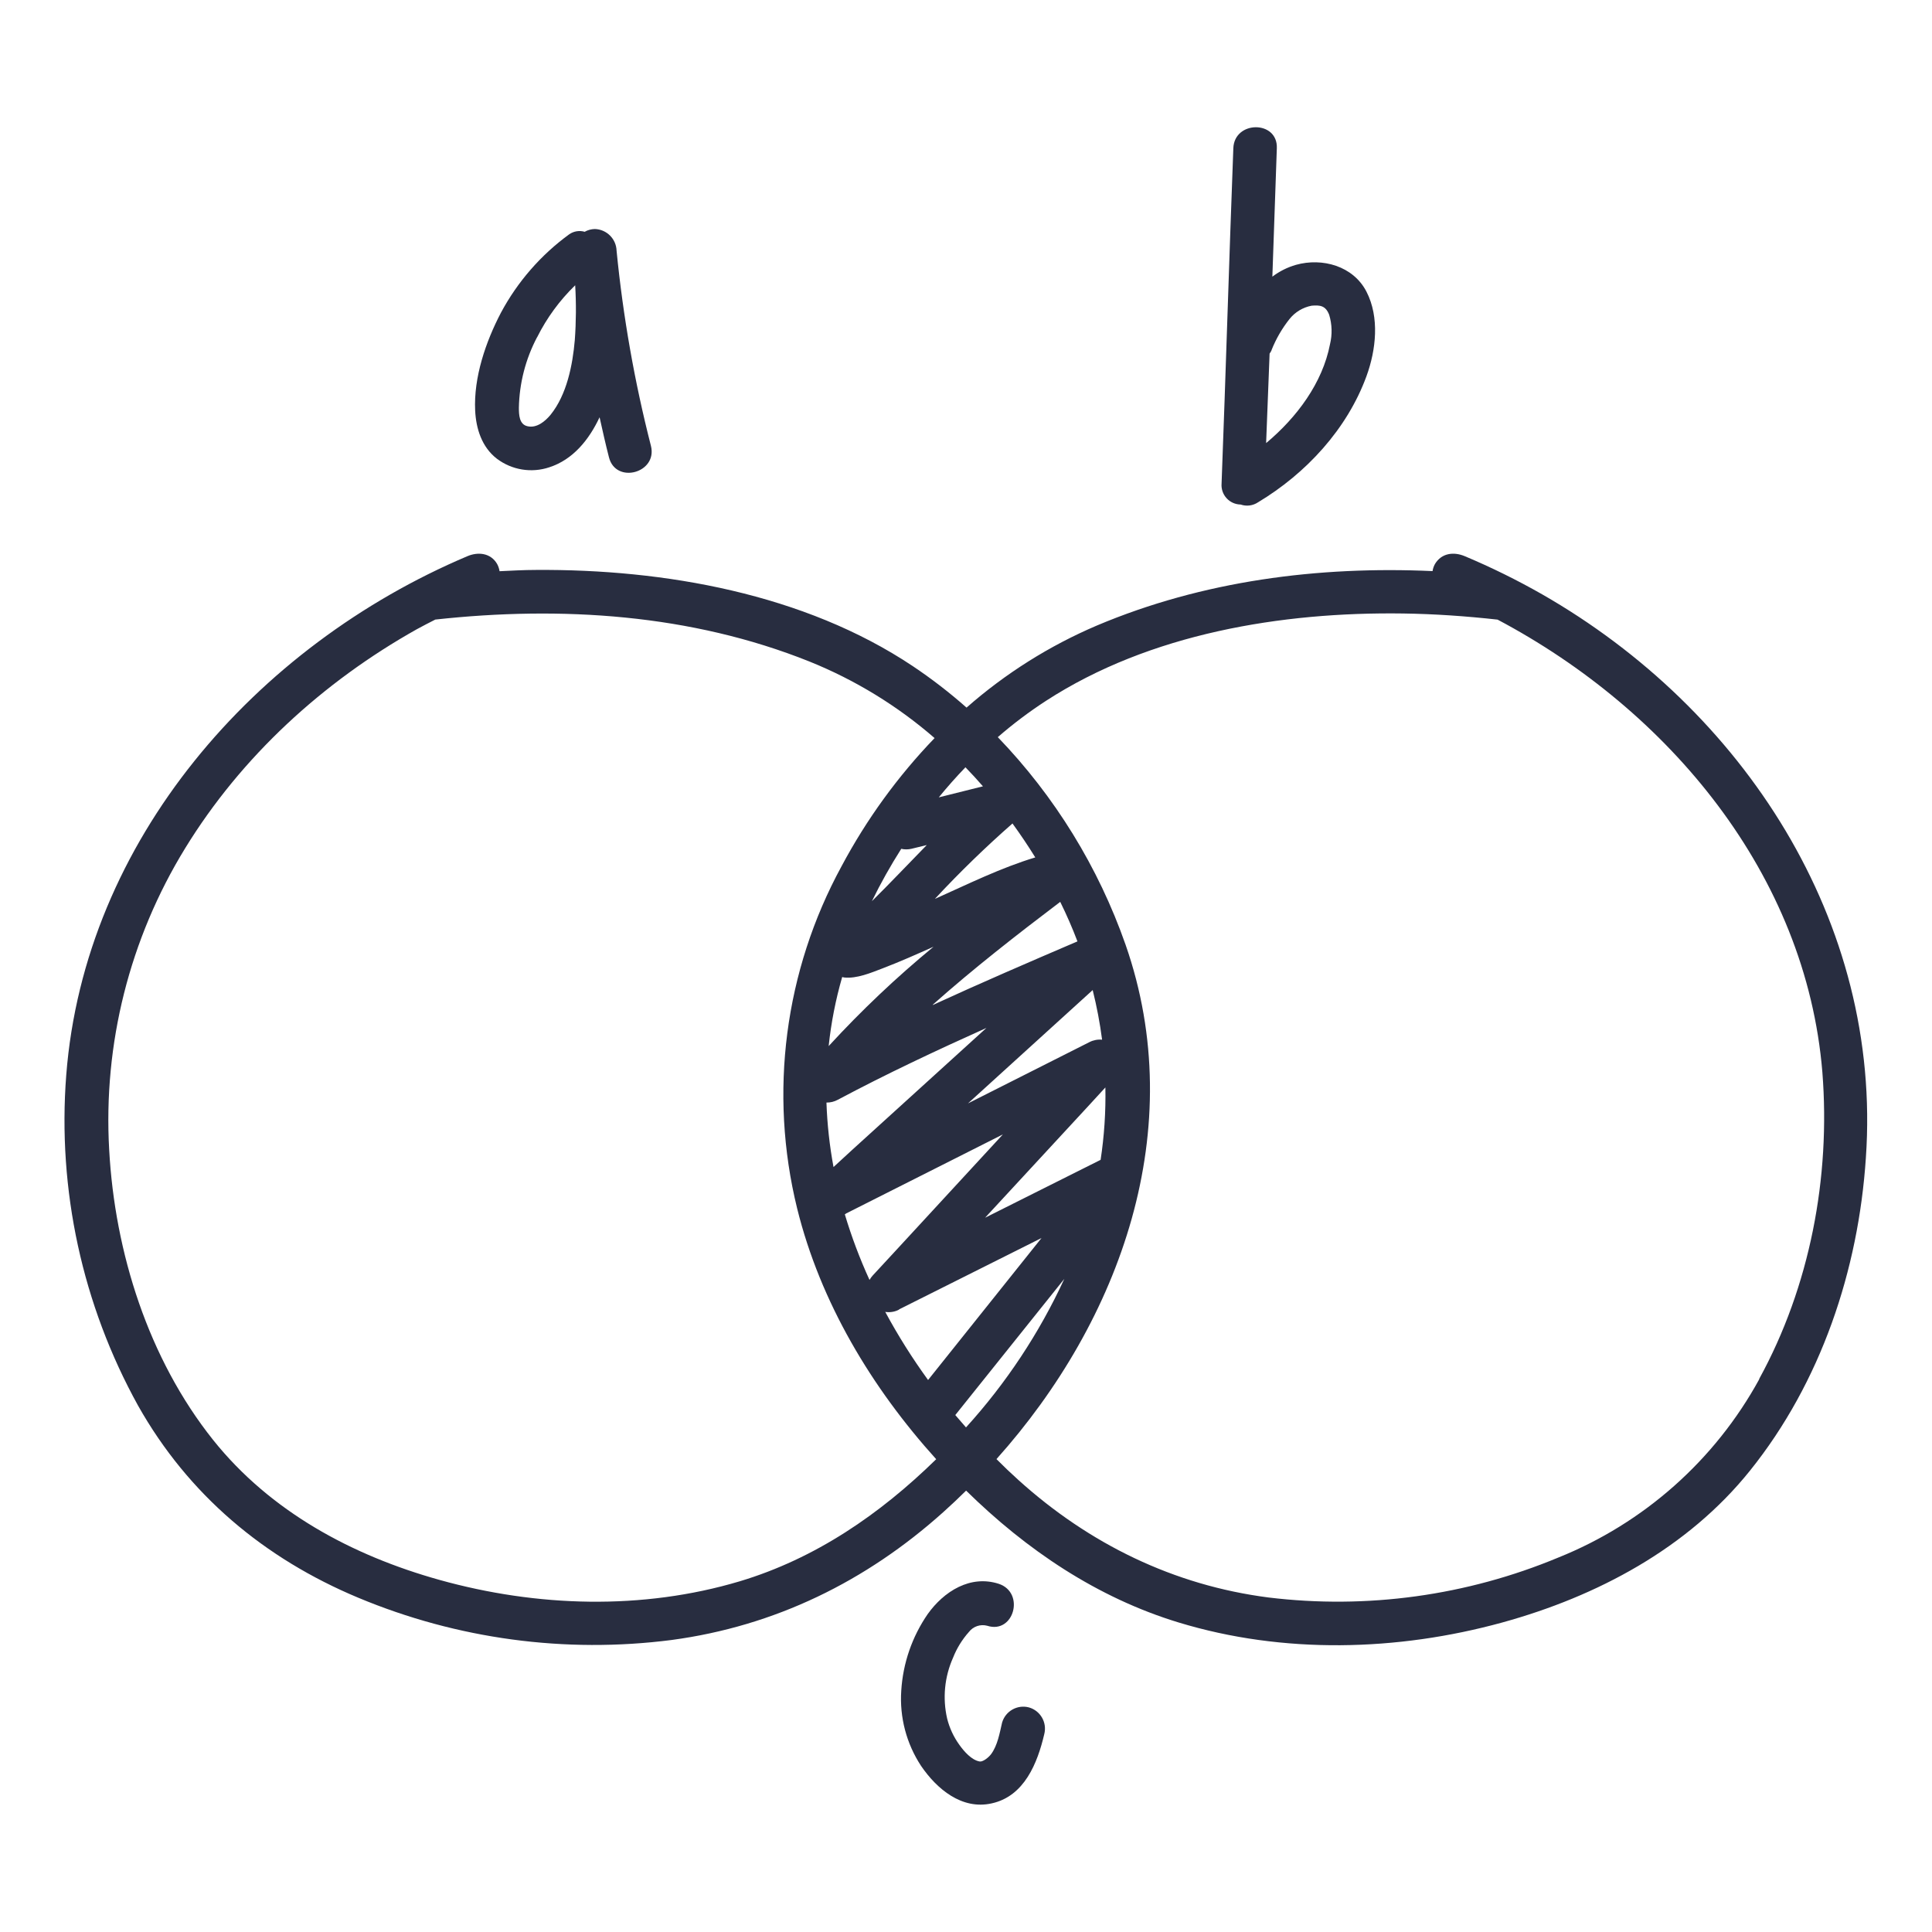
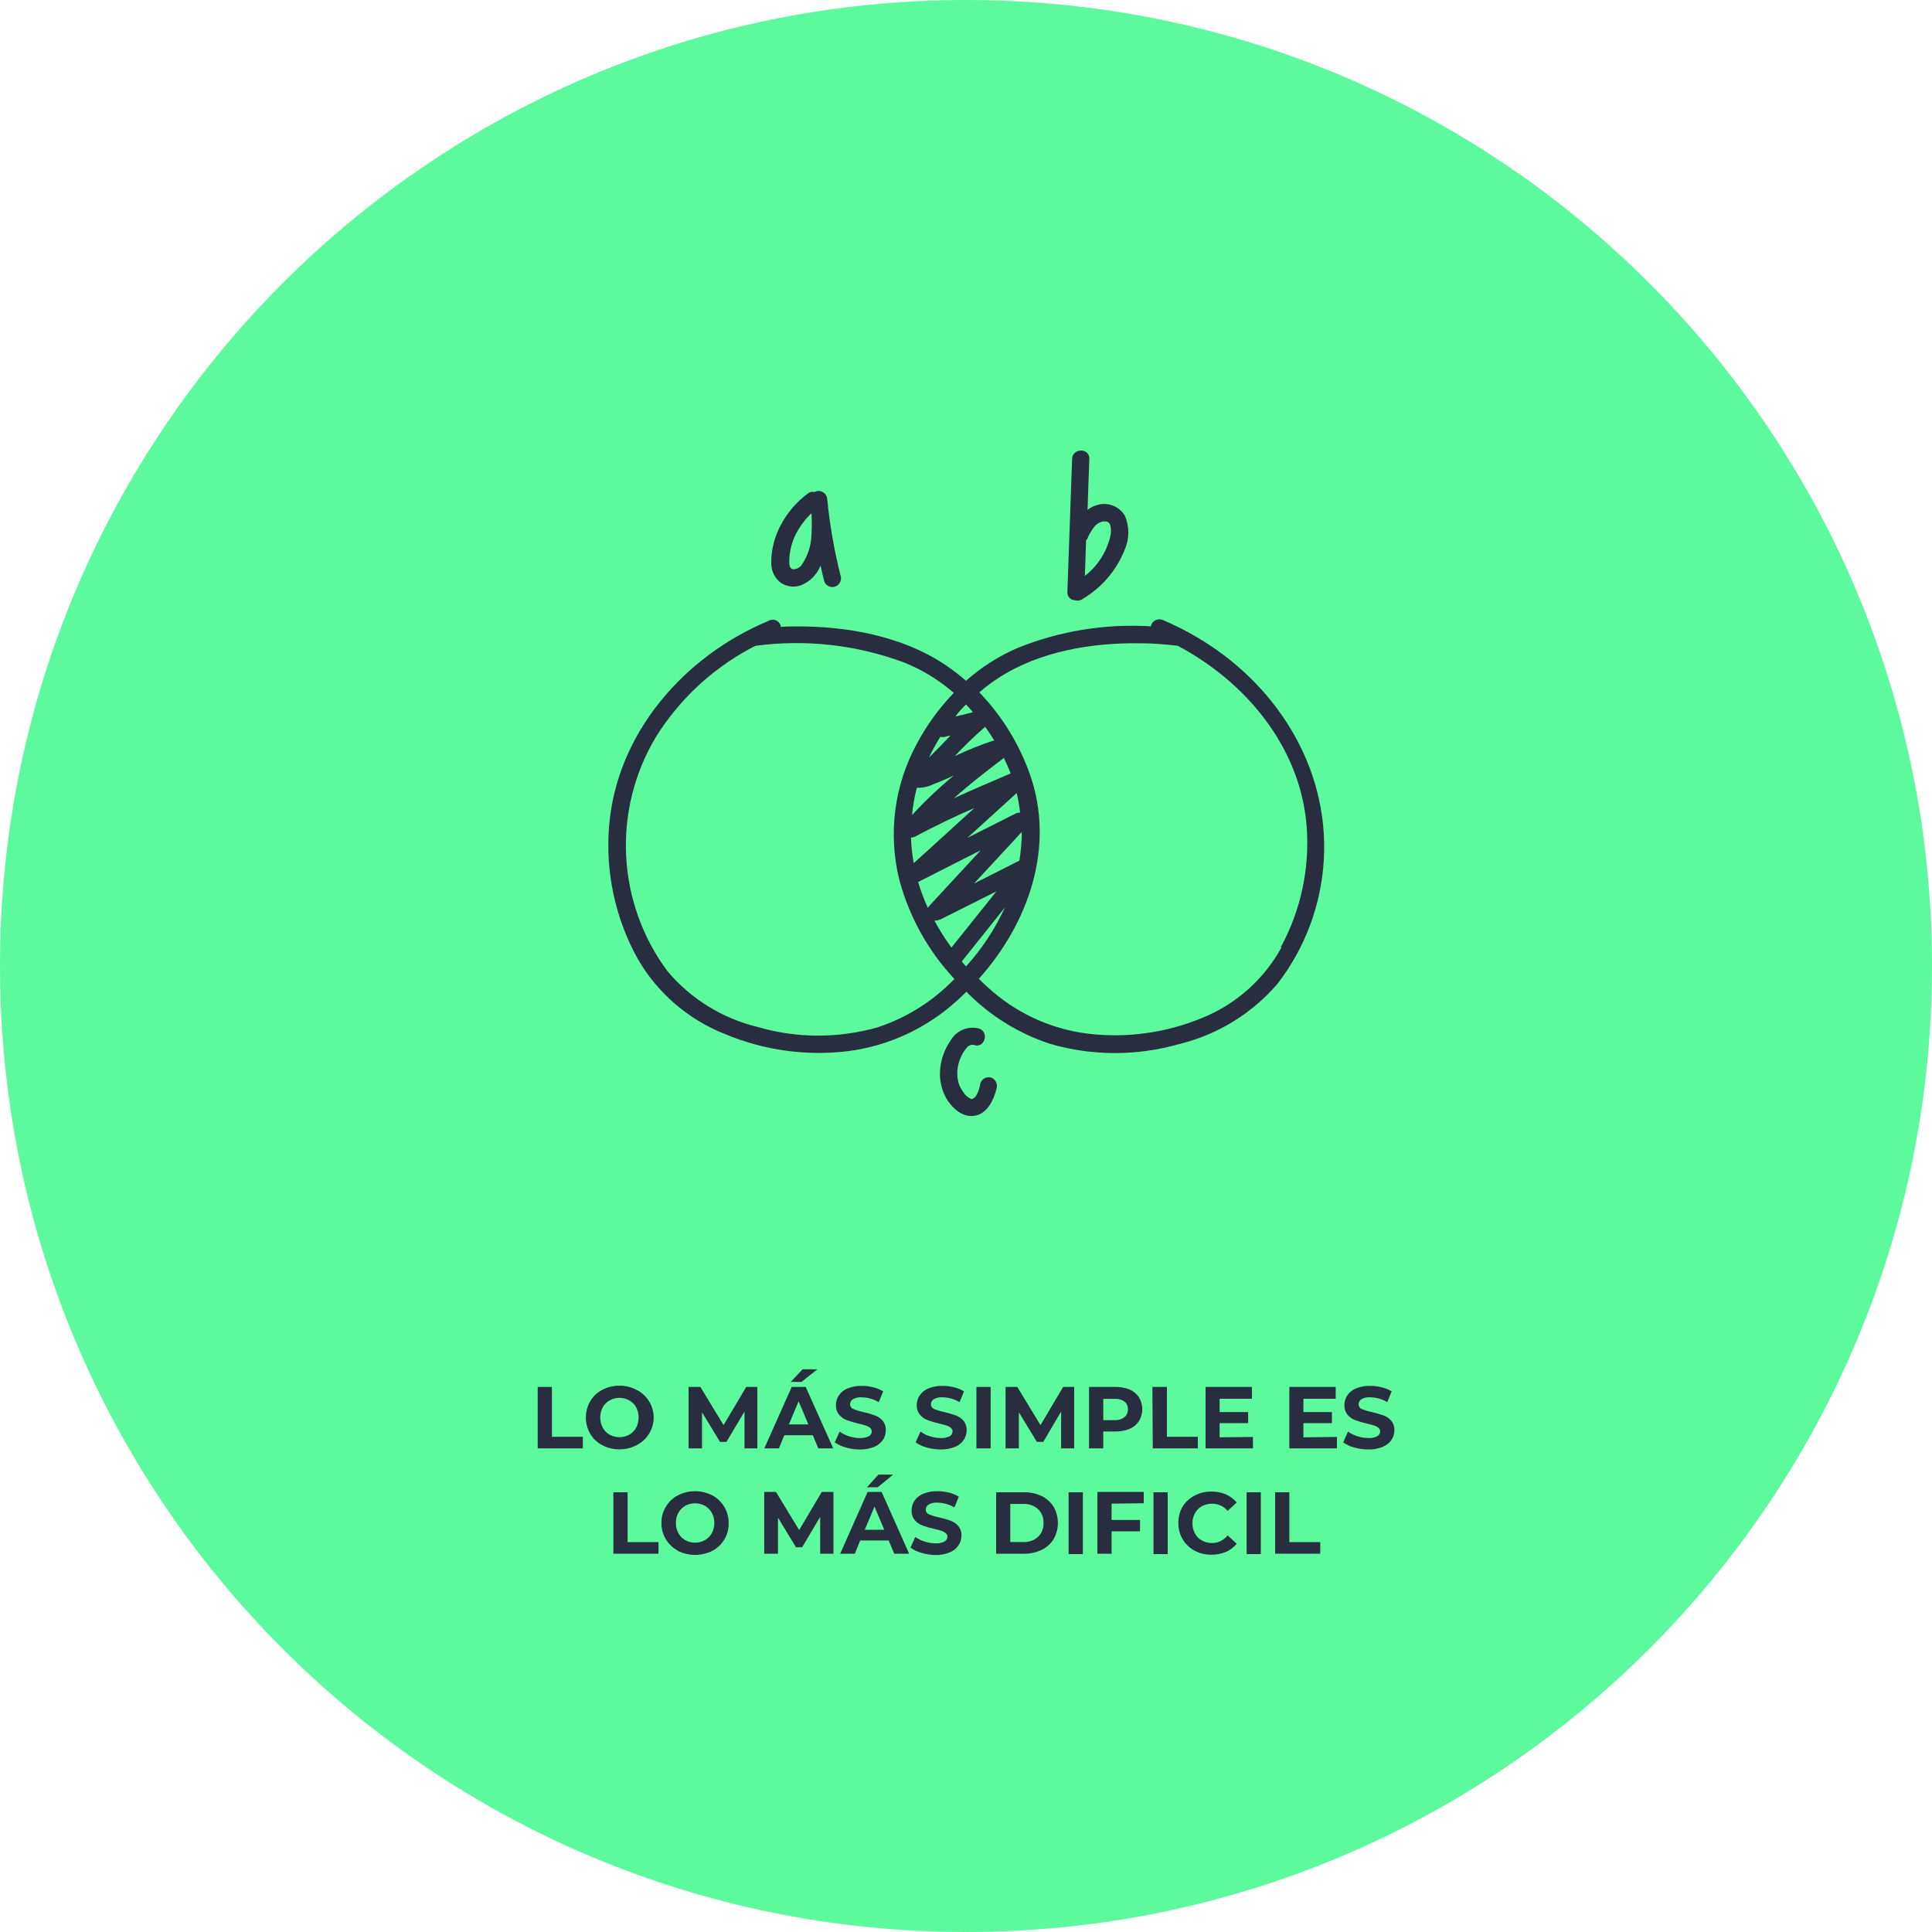
- <svg xmlns="http://www.w3.org/2000/svg" id="Layer_1" data-name="Layer 1" viewBox="0 0 350 350">
+ <svg xmlns="http://www.w3.org/2000/svg" id="Layer_1" data-name="Layer 1" viewBox="0 0 250 250">
  <defs>
-     <style>.cls-1{fill:#282d40;}</style>
+     <style>.cls-1{fill:#5cfa9d;}.cls-2{fill:#282d40;}</style>
  </defs>
-   <path class="cls-1" d="M279.36,107.66a129.79,129.79,0,0,0-14-6.9c-2-.84-4.2-.58-5.4,1.41a3.86,3.86,0,0,0-.44,1.29c-20.7-.94-41.64,1.76-60.81,9.86a88.07,88.07,0,0,0-23.61,14.87,91.4,91.4,0,0,0-9.75-7.52c-19.64-13.11-45-17.59-68.29-17.42-2.19,0-4.38.13-6.56.23a4.05,4.05,0,0,0-.44-1.31c-1.16-2-3.44-2.24-5.39-1.41C46.3,117,15.31,152.22,12,194.76a106.75,106.75,0,0,0,13,59.86c9.11,16.18,22.89,27.72,39.92,34.83a110.62,110.62,0,0,0,56.74,7.65c18.72-2.51,35.24-10.61,49.23-23.17,1.41-1.26,2.78-2.56,4.13-3.89,10.93,10.73,23.69,19.38,38.51,23.89,18.92,5.76,39.64,5.22,58.62,0,17.17-4.73,33.59-13.44,44.87-27.5,12.85-16,19.65-36.31,21-56.68C341,167,315.8,128.51,279.36,107.66ZM175,258.59c-.65-.74-1.3-1.49-1.94-2.24l19.75-24.67A106.14,106.14,0,0,1,175,258.59ZM174.9,139c1.09,1.12,2.14,2.27,3.17,3.45l-8,2C171.61,142.56,173.22,140.75,174.9,139Zm-11.64,14.77a4.1,4.1,0,0,0,1.84,0l2.79-.68c-3.32,3.39-6.57,6.84-9.94,10.17A96.73,96.73,0,0,1,163.26,153.79ZM152.57,177a3.38,3.38,0,0,0,.34.08c2.3.25,4.88-.85,7-1.66,3.12-1.19,6.17-2.55,9.21-3.91a188,188,0,0,0-19,18A72.25,72.25,0,0,1,152.57,177Zm46.81,33.12-20.92,10.48,18.79-20.33,3-3.27A77.31,77.31,0,0,1,199.38,210.16Zm.28-21.77a4.15,4.15,0,0,0-2.3.44l-22,11.1,20.31-18.46,2.28-2.07A79.14,79.14,0,0,1,199.66,188.39Zm-45.19,19.88L151,211.42a78.74,78.74,0,0,1-1.28-11.68,4.16,4.16,0,0,0,2.08-.52c8.77-4.67,17.8-8.91,26.9-13Zm-1.17,11.59,28.38-14.31L163,225.77l-4.89,5.29a4.75,4.75,0,0,0-.59.81A92.42,92.42,0,0,1,153.05,220Zm9.57,17.39,25.81-12.93L168.13,250a108.61,108.61,0,0,1-7.76-12.34A4,4,0,0,0,162.87,237.25Zm6.1-55.19c7.39-6.57,15.21-12.66,23.1-18.64q1.74,3.53,3.12,7.16C186.42,174.3,177.65,178.08,169,182.06Zm.45-19.24a193.58,193.58,0,0,1,14-13.6q2.18,3,4.13,6.15C181.33,157.2,175.3,160.19,169.42,162.82ZM134,286.47c-17.64,5.26-36.75,4.67-54.4-.26-15.81-4.42-30.61-12.36-41-25.36-11.72-14.71-17.8-33.93-18.82-52.55a94.09,94.09,0,0,1,13.75-54.61c10.19-16.63,25-30.18,42-39.71,1.09-.61,2.22-1.16,3.33-1.74,22.81-2.5,46.33-1,67.8,7.61a80.41,80.41,0,0,1,22.65,13.86,104,104,0,0,0-16.85,23.21,86.4,86.4,0,0,0-8.05,62c4.2,17,13.49,32.47,25.19,45.43C159.44,274.29,147.76,282.34,134,286.47Zm184.72-36.64a72.17,72.17,0,0,1-36.43,32.34,103.91,103.91,0,0,1-52.48,7.23c-17.19-2.21-32.49-9.71-45.29-21.26-1.37-1.23-2.71-2.51-4-3.81,22.54-25.18,35-59.91,23.39-93.18a103.59,103.59,0,0,0-23.15-37.61,78.85,78.85,0,0,1,8.75-6.59c18.78-12.18,42.65-16.12,64.67-15.81,5.72.08,11.43.48,17.12,1.11,31,16.42,55.89,46.11,58.84,82C331.64,213.29,327.89,233.05,318.68,249.83Z" />
-   <path class="cls-1" d="M90,83.09a10.32,10.32,0,0,0,9.52,1.56c4.31-1.4,7.19-5,9.1-9.06.54,2.43,1.08,4.85,1.7,7.26,1.24,4.91,8.85,2.83,7.6-2.09a235.2,235.2,0,0,1-6.22-35.33,4.06,4.06,0,0,0-3.94-3.94,3.88,3.88,0,0,0-1.84.5,3.29,3.29,0,0,0-2.78.44,42.27,42.27,0,0,0-12.38,14.2C88,61.9,85.79,68.35,86.08,74.38,86.24,77.69,87.3,81,90,83.09Zm7.31-22a34.7,34.7,0,0,1,6.89-9.41,74.78,74.78,0,0,1-.07,9.93c-.39,4.53-1.45,9.89-4.38,13.52-1,1.22-2.56,2.49-4.21,2.08C94.07,76.88,94,75.17,94,73.86A28.56,28.56,0,0,1,97.28,61.12Z" />
-   <path class="cls-1" d="M224.75,91.4A3.56,3.56,0,0,0,227.9,91c8.69-5.21,16.14-13.25,19.65-22.85,1.74-4.77,2.39-10.66,0-15.31s-8-6.2-12.78-4.86a13,13,0,0,0-4.27,2.14q.39-11.64.81-23.27c.2-5.07-7.69-5.06-7.88,0-.77,20.25-1.36,40.5-2.13,60.75A3.51,3.51,0,0,0,224.75,91.4Zm5.61-28a22.27,22.27,0,0,1,3.25-5.61,6.74,6.74,0,0,1,4-2.41c1.55-.14,2.54,0,3.18,1.64a10.11,10.11,0,0,1,.15,5.35c-1.35,7-6,13.25-11.57,17.9L230,64.06A3.25,3.25,0,0,0,230.36,63.44Z" />
-   <path class="cls-1" d="M186.39,309.31a4,4,0,0,0-4.85,2.75c-.45,1.92-.81,4.12-2,5.73-.52.68-1.52,1.41-2.06,1.32-1.48-.25-2.85-1.85-3.67-3a13.81,13.81,0,0,1-2.23-4.79,17.46,17.46,0,0,1,1.07-11,15.67,15.67,0,0,1,2.88-4.68,3.16,3.16,0,0,1,3.31-1.12c4.84,1.56,6.91-6,2.09-7.6-5.16-1.66-9.93,1.38-12.85,5.46a27.4,27.4,0,0,0-4.81,13.92,22.11,22.11,0,0,0,3.59,13.61c2.86,4.19,7.39,8,12.79,6.79,5.92-1.29,8.3-7.3,9.53-12.55A4,4,0,0,0,186.39,309.31Z" />
+   <circle class="cls-1" cx="125" cy="125" r="125" />
+   <path class="cls-2" d="M154.58,82.28a34.82,34.82,0,0,0-4-2,1.15,1.15,0,0,0-1.53.4,1.07,1.07,0,0,0-.12.37,39.48,39.48,0,0,0-17.24,2.79A25,25,0,0,0,125,88.09,28.19,28.19,0,0,0,122.27,86c-5.57-3.71-12.77-5-19.36-4.94-.62,0-1.24,0-1.86.07a1.08,1.08,0,0,0-1.65-.77C88.52,84.91,79.74,94.91,78.81,107a30.3,30.3,0,0,0,3.67,17A22.61,22.61,0,0,0,93.8,133.8,31.37,31.37,0,0,0,109.88,136a25.81,25.81,0,0,0,14-6.56q.6-.54,1.17-1.11a26.8,26.8,0,0,0,10.92,6.77,30.15,30.15,0,0,0,16.61,0,24.33,24.33,0,0,0,12.72-7.79,28.92,28.92,0,0,0,6-16.07C172,99.08,164.91,88.19,154.58,82.28ZM125,125.06c-.19-.21-.37-.43-.55-.64l5.59-7A30.08,30.08,0,0,1,125,125.06Zm0-33.9c.31.32.61.65.9,1l-2.27.56C124,92.17,124.5,91.66,125,91.16Zm-3.3,4.19a1.19,1.19,0,0,0,.53,0l.78-.19c-.94,1-1.86,1.94-2.81,2.88A27.24,27.24,0,0,1,121.67,95.35Zm-3,6.59.1,0a4.47,4.47,0,0,0,2-.47c.88-.33,1.75-.72,2.61-1.11a54.2,54.2,0,0,0-5.39,5.11A21.22,21.22,0,0,1,118.64,101.94Zm13.27,9.39-5.93,3,5.33-5.76.85-.93A22.15,22.15,0,0,1,131.91,111.33Zm.08-6.17a1.18,1.18,0,0,0-.65.12l-6.24,3.15,5.76-5.23.64-.59A22.06,22.06,0,0,1,132,105.16Zm-12.81,5.63-1,.9a21.76,21.76,0,0,1-.36-3.31,1.19,1.19,0,0,0,.58-.15c2.49-1.33,5-2.53,7.63-3.68Zm-.33,3.29,8-4.06-5.3,5.73-1.38,1.5a1.7,1.7,0,0,0-.17.23,25.81,25.81,0,0,1-1.26-3.37Zm2.71,4.93,7.32-3.67-5.83,7.28a31.1,31.1,0,0,1-2.2-3.5A1.13,1.13,0,0,0,121.56,119Zm1.73-15.65c2.09-1.86,4.31-3.59,6.55-5.28.33.67.62,1.34.88,2C128.24,101.16,125.75,102.23,123.29,103.36Zm.13-5.45a53.74,53.74,0,0,1,4-3.86c.41.57.8,1.15,1.17,1.75A40,40,0,0,0,123.42,97.91Zm-10,35.05A28,28,0,0,1,98,132.88a22.09,22.09,0,0,1-11.61-7.18A27.3,27.3,0,0,1,84.9,95.32,32.68,32.68,0,0,1,96.8,84.07c.31-.18.63-.33.94-.5A39.9,39.9,0,0,1,117,85.73a22.67,22.67,0,0,1,6.42,3.93,29.4,29.4,0,0,0-4.78,6.58,24.51,24.51,0,0,0-2.28,17.57,30.29,30.29,0,0,0,7.14,12.87A24.4,24.4,0,0,1,113.37,133Zm52.36-10.39a20.46,20.46,0,0,1-10.33,9.17,29.44,29.44,0,0,1-14.87,2,23.41,23.41,0,0,1-12.84-6q-.59-.53-1.14-1.08c6.39-7.14,9.91-17,6.63-26.41a29.45,29.45,0,0,0-6.57-10.66,22.47,22.47,0,0,1,2.49-1.87c5.32-3.45,12.08-4.57,18.33-4.48,1.62,0,3.24.14,4.85.32,8.79,4.65,15.84,13.07,16.68,23.25A28.22,28.22,0,0,1,165.73,122.57Z" />
+   <path class="cls-2" d="M100.9,75.31a2.9,2.9,0,0,0,2.7.44,4.5,4.5,0,0,0,2.58-2.57c.15.69.3,1.38.48,2.06a1.12,1.12,0,0,0,2.15-.59,66.81,66.81,0,0,1-1.76-10,1.14,1.14,0,0,0-1.12-1.12,1.07,1.07,0,0,0-.52.14.92.92,0,0,0-.79.13,12,12,0,0,0-3.51,4,10.2,10.2,0,0,0-1.31,5A3.21,3.21,0,0,0,100.9,75.31ZM103,69.08a10,10,0,0,1,2-2.66,20.27,20.27,0,0,1,0,2.81,7.23,7.23,0,0,1-1.24,3.83,1.26,1.26,0,0,1-1.19.59c-.41-.1-.44-.59-.44-1A8,8,0,0,1,103,69.08Z" />
+   <path class="cls-2" d="M139.1,77.67a1.05,1.05,0,0,0,.9-.11,13,13,0,0,0,5.56-6.48,5.5,5.5,0,0,0,0-4.34,3.11,3.11,0,0,0-3.62-1.38,3.94,3.94,0,0,0-1.21.61q.1-3.3.23-6.59c.05-1.44-2.18-1.44-2.23,0-.22,5.74-.39,11.48-.61,17.21A1,1,0,0,0,139.1,77.67Zm1.59-7.93a6.46,6.46,0,0,1,.92-1.59,1.91,1.91,0,0,1,1.14-.68c.45,0,.73,0,.91.46a2.9,2.9,0,0,1,0,1.52,9.08,9.08,0,0,1-3.28,5.07c.05-1.53.11-3.07.16-4.6A1.08,1.08,0,0,0,140.69,69.74Z" />
+   <path class="cls-2" d="M128.23,139.43a1.14,1.14,0,0,0-1.38.78,4.23,4.23,0,0,1-.57,1.63c-.15.19-.43.4-.59.37a2,2,0,0,1-1-.84A4,4,0,0,1,124,140a4.94,4.94,0,0,1,.3-3.12,4.63,4.63,0,0,1,.82-1.33.9.9,0,0,1,.94-.32c1.37.44,2-1.71.59-2.15a3.31,3.31,0,0,0-3.64,1.55,7.75,7.75,0,0,0-1.37,3.94,6.35,6.35,0,0,0,1,3.86c.81,1.19,2.1,2.26,3.63,1.92s2.35-2.07,2.7-3.55A1.15,1.15,0,0,0,128.23,139.43Z" />
+   <path class="cls-2" d="M69.58,179.47h1.84v6.45h4v1.5H69.58Z" />
+   <path class="cls-2" d="M77.92,187a3.85,3.85,0,0,1-1.55-1.47,4.24,4.24,0,0,1,0-4.21,3.85,3.85,0,0,1,1.55-1.47,4.63,4.63,0,0,1,2.23-.54,4.57,4.57,0,0,1,2.23.54,4,4,0,0,1,0,7.15,4.57,4.57,0,0,1-2.23.54A4.63,4.63,0,0,1,77.92,187Zm3.51-1.35a2.36,2.36,0,0,0,.89-.91,2.86,2.86,0,0,0,0-2.63,2.27,2.27,0,0,0-.89-.9,2.63,2.63,0,0,0-2.55,0,2.27,2.27,0,0,0-.89.9,2.86,2.86,0,0,0,0,2.63,2.36,2.36,0,0,0,.89.91,2.7,2.7,0,0,0,2.55,0Z" />
+   <path class="cls-2" d="M96.34,187.42v-4.77L94,186.58h-.83l-2.33-3.83v4.67H89.1v-7.95h1.53l3,4.94,2.93-4.94H98l0,7.95Z" />
+   <path class="cls-2" d="M105.18,185.72h-3.69l-.7,1.7H98.9l3.55-7.95h1.81l3.56,7.95h-1.93Zm-.58-1.4-1.26-3-1.26,3Zm-.75-7.13h1.91l-2.05,1.63h-1.39Z" />
+   <path class="cls-2" d="M109.44,187.3a4.36,4.36,0,0,1-1.42-.66l.63-1.39a4.15,4.15,0,0,0,1.21.6,4.62,4.62,0,0,0,1.41.23,2.32,2.32,0,0,0,1.16-.23.7.7,0,0,0,.37-.62.57.57,0,0,0-.22-.47,1.47,1.47,0,0,0-.57-.3,9.56,9.56,0,0,0-.93-.25,12.79,12.79,0,0,1-1.49-.44,2.28,2.28,0,0,1-1-.69,1.85,1.85,0,0,1-.42-1.27,2.19,2.19,0,0,1,.38-1.25,2.47,2.47,0,0,1,1.13-.9,4.59,4.59,0,0,1,1.84-.33,5.74,5.74,0,0,1,1.49.19,4.28,4.28,0,0,1,1.27.52l-.57,1.4a4.39,4.39,0,0,0-2.2-.63,2.05,2.05,0,0,0-1.14.25.76.76,0,0,0-.37.66.65.65,0,0,0,.43.61,6.73,6.73,0,0,0,1.3.39,12.77,12.77,0,0,1,1.48.43,2.45,2.45,0,0,1,1,.68,1.85,1.85,0,0,1,.41,1.26,2.14,2.14,0,0,1-.38,1.25,2.55,2.55,0,0,1-1.14.89,4.64,4.64,0,0,1-1.85.33A6.46,6.46,0,0,1,109.44,187.3Z" />
+   <path class="cls-2" d="M119.9,187.3a4.36,4.36,0,0,1-1.42-.66l.63-1.39a4.15,4.15,0,0,0,1.21.6,4.62,4.62,0,0,0,1.41.23,2.32,2.32,0,0,0,1.16-.23.7.7,0,0,0,.37-.62.57.57,0,0,0-.22-.47,1.54,1.54,0,0,0-.57-.3,9.56,9.56,0,0,0-.93-.25,12.22,12.22,0,0,1-1.49-.44,2.28,2.28,0,0,1-1-.69,1.85,1.85,0,0,1-.42-1.27,2.19,2.19,0,0,1,.38-1.25,2.47,2.47,0,0,1,1.13-.9,4.55,4.55,0,0,1,1.84-.33,5.74,5.74,0,0,1,1.49.19,4.28,4.28,0,0,1,1.27.52l-.57,1.4a4.39,4.39,0,0,0-2.2-.63,2,2,0,0,0-1.14.25.76.76,0,0,0-.37.66.66.66,0,0,0,.42.61,7.11,7.11,0,0,0,1.31.39,12.77,12.77,0,0,1,1.48.43,2.45,2.45,0,0,1,1,.68,1.85,1.85,0,0,1,.41,1.26,2.22,2.22,0,0,1-.38,1.25,2.55,2.55,0,0,1-1.14.89,4.67,4.67,0,0,1-1.85.33A6.46,6.46,0,0,1,119.9,187.3Z" />
+   <path class="cls-2" d="M126.35,179.47h1.84v7.95h-1.84Z" />
+   <path class="cls-2" d="M137.31,187.42v-4.77L135,186.58h-.83l-2.33-3.83v4.67h-1.72v-7.95h1.52l3,4.94,2.93-4.94H139l0,7.95Z" />
+   <path class="cls-2" d="M146.2,179.82a2.8,2.8,0,0,1,1.19,1,3,3,0,0,1,0,3.06,2.67,2.67,0,0,1-1.19,1,4.51,4.51,0,0,1-1.84.35h-1.6v2.19h-1.84v-7.95h3.44A4.51,4.51,0,0,1,146.2,179.82Zm-.68,3.55a1.24,1.24,0,0,0,.43-1,1.25,1.25,0,0,0-.43-1,1.93,1.93,0,0,0-1.26-.36h-1.5v2.76h1.5A1.93,1.93,0,0,0,145.52,183.37Z" />
+   <path class="cls-2" d="M149.12,179.47H151v6.45h4v1.5h-5.83Z" />
+   <path class="cls-2" d="M162.13,185.94v1.48H156v-7.95h6V181h-4.18v1.72h3.69v1.43h-3.69v1.84Z" />
+   <path class="cls-2" d="M173,185.94v1.48h-6.16v-7.95h6V181h-4.18v1.72h3.69v1.43h-3.69v1.84Z" />
+   <path class="cls-2" d="M175.22,187.3a4.3,4.3,0,0,1-1.41-.66l.62-1.39a4.21,4.21,0,0,0,1.22.6,4.62,4.62,0,0,0,1.41.23,2.25,2.25,0,0,0,1.15-.23.71.71,0,0,0,.38-.62.57.57,0,0,0-.22-.47,1.54,1.54,0,0,0-.57-.3,9.12,9.12,0,0,0-.94-.25,12.55,12.55,0,0,1-1.48-.44,2.38,2.38,0,0,1-1-.69,1.9,1.9,0,0,1-.41-1.27,2.19,2.19,0,0,1,.37-1.25,2.52,2.52,0,0,1,1.13-.9,4.64,4.64,0,0,1,1.85-.33,5.8,5.8,0,0,1,1.49.19,4.4,4.4,0,0,1,1.27.52l-.57,1.4a4.39,4.39,0,0,0-2.2-.63,2.07,2.07,0,0,0-1.15.25.78.78,0,0,0-.36.66.66.66,0,0,0,.42.61,7.21,7.21,0,0,0,1.3.39,13,13,0,0,1,1.49.43,2.35,2.35,0,0,1,1,.68,1.81,1.81,0,0,1,.42,1.26,2.22,2.22,0,0,1-.38,1.25,2.67,2.67,0,0,1-1.14.89,4.69,4.69,0,0,1-1.86.33A6.56,6.56,0,0,1,175.22,187.3Z" />
+   <path class="cls-2" d="M79.37,193.1h1.84v6.45h4v1.5H79.37Z" />
+   <path class="cls-2" d="M87.71,200.65a4,4,0,0,1-2.12-3.58,3.94,3.94,0,0,1,.57-2.1,3.85,3.85,0,0,1,1.55-1.47,4.87,4.87,0,0,1,4.46,0A3.94,3.94,0,0,1,93.73,195a4,4,0,0,1,.56,2.1,3.94,3.94,0,0,1-2.12,3.58,5,5,0,0,1-4.46,0Zm3.51-1.36a2.33,2.33,0,0,0,.89-.9,2.74,2.74,0,0,0,.32-1.32,2.67,2.67,0,0,0-.32-1.31,2.43,2.43,0,0,0-.89-.91,2.61,2.61,0,0,0-1.28-.32,2.58,2.58,0,0,0-1.27.32,2.36,2.36,0,0,0-.89.91,2.57,2.57,0,0,0-.32,1.31,2.63,2.63,0,0,0,.32,1.32,2.27,2.27,0,0,0,.89.9,2.48,2.48,0,0,0,1.27.33A2.52,2.52,0,0,0,91.22,199.29Z" />
+   <path class="cls-2" d="M106.13,201.05l0-4.77-2.33,3.93H103l-2.33-3.83v4.67H98.89v-8h1.52l3,4.94,2.93-4.94h1.51l0,8Z" />
+   <path class="cls-2" d="M115,199.34h-3.69l-.7,1.71h-1.89l3.55-8h1.81l3.56,8h-1.93Zm-.58-1.39-1.26-3-1.26,3Zm-.75-7.14h1.91l-2,1.64h-1.39Z" />
+   <path class="cls-2" d="M119.23,200.93a4.17,4.17,0,0,1-1.42-.67l.63-1.38a4.15,4.15,0,0,0,1.21.6,4.62,4.62,0,0,0,1.41.23,2.21,2.21,0,0,0,1.16-.24.69.69,0,0,0,.37-.61.61.61,0,0,0-.22-.48,1.91,1.91,0,0,0-.57-.3c-.23-.07-.54-.16-.93-.25a11.25,11.25,0,0,1-1.49-.43,2.28,2.28,0,0,1-1-.69,1.85,1.85,0,0,1-.42-1.27,2.25,2.25,0,0,1,.38-1.26,2.52,2.52,0,0,1,1.13-.89,4.55,4.55,0,0,1,1.84-.33,6.2,6.2,0,0,1,1.49.18,4.29,4.29,0,0,1,1.27.53l-.57,1.39a4.48,4.48,0,0,0-2.2-.62,2,2,0,0,0-1.14.25.75.75,0,0,0-.37.66.63.63,0,0,0,.42.6,6.3,6.3,0,0,0,1.31.4,11.05,11.05,0,0,1,1.48.43,2.45,2.45,0,0,1,1,.68,1.85,1.85,0,0,1,.41,1.26A2.19,2.19,0,0,1,124,200a2.42,2.42,0,0,1-1.14.89,4.64,4.64,0,0,1-1.85.33A6.45,6.45,0,0,1,119.23,200.93Z" />
+   <path class="cls-2" d="M128.9,193.1h3.61a5,5,0,0,1,2.28.49,3.74,3.74,0,0,1,1.55,1.39,4.25,4.25,0,0,1,0,4.18,3.67,3.67,0,0,1-1.55,1.39,5,5,0,0,1-2.28.5H128.9Zm3.52,6.44a2.66,2.66,0,0,0,1.9-.67,2.35,2.35,0,0,0,.71-1.8,2.38,2.38,0,0,0-.71-1.8,2.7,2.7,0,0,0-1.9-.66h-1.69v4.93Z" />
+   <path class="cls-2" d="M138.28,193.1h1.84v8h-1.84Z" />
+   <path class="cls-2" d="M143.84,194.57v2.11h3.68v1.47h-3.68v2.9H142v-8h6v1.47Z" />
+   <path class="cls-2" d="M149.26,193.1h1.84v8h-1.84Z" />
+   <path class="cls-2" d="M154.59,200.66a4,4,0,0,1-1.55-1.47,4.07,4.07,0,0,1-.56-2.12A4.12,4.12,0,0,1,153,195a4,4,0,0,1,1.55-1.46,4.6,4.6,0,0,1,2.21-.53,4.69,4.69,0,0,1,1.87.36,4,4,0,0,1,1.4,1.05l-1.18,1.09a2.55,2.55,0,0,0-2-.93,2.74,2.74,0,0,0-1.32.32,2.25,2.25,0,0,0-.9.91,2.58,2.58,0,0,0-.33,1.31,2.64,2.64,0,0,0,.33,1.32,2.17,2.17,0,0,0,.9.9,2.64,2.64,0,0,0,1.32.33,2.54,2.54,0,0,0,2-1l1.18,1.09a3.61,3.61,0,0,1-1.41,1.06,4.72,4.72,0,0,1-1.87.36A4.58,4.58,0,0,1,154.59,200.66Z" />
+   <path class="cls-2" d="M161.31,193.1h1.84v8h-1.84Z" />
+   <path class="cls-2" d="M165,193.1h1.84v6.45h4v1.5H165Z" />
</svg>
